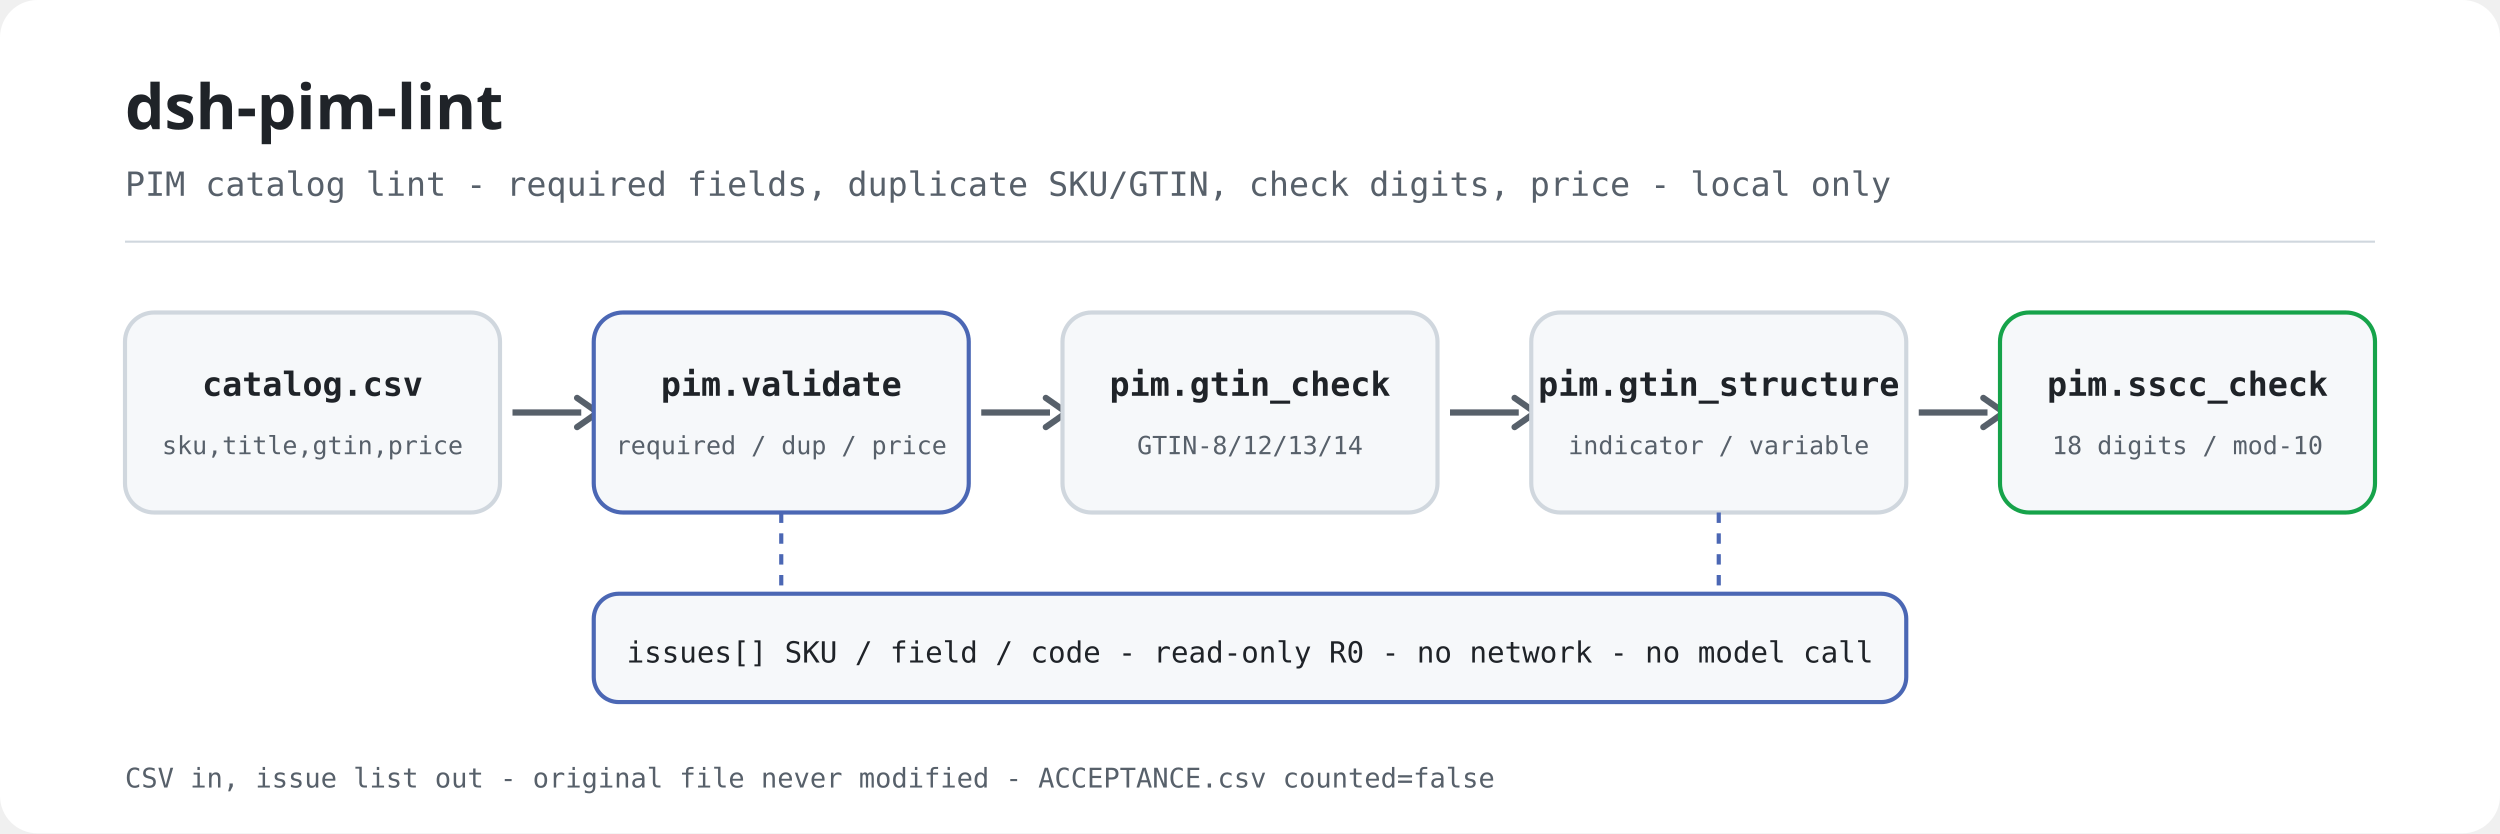
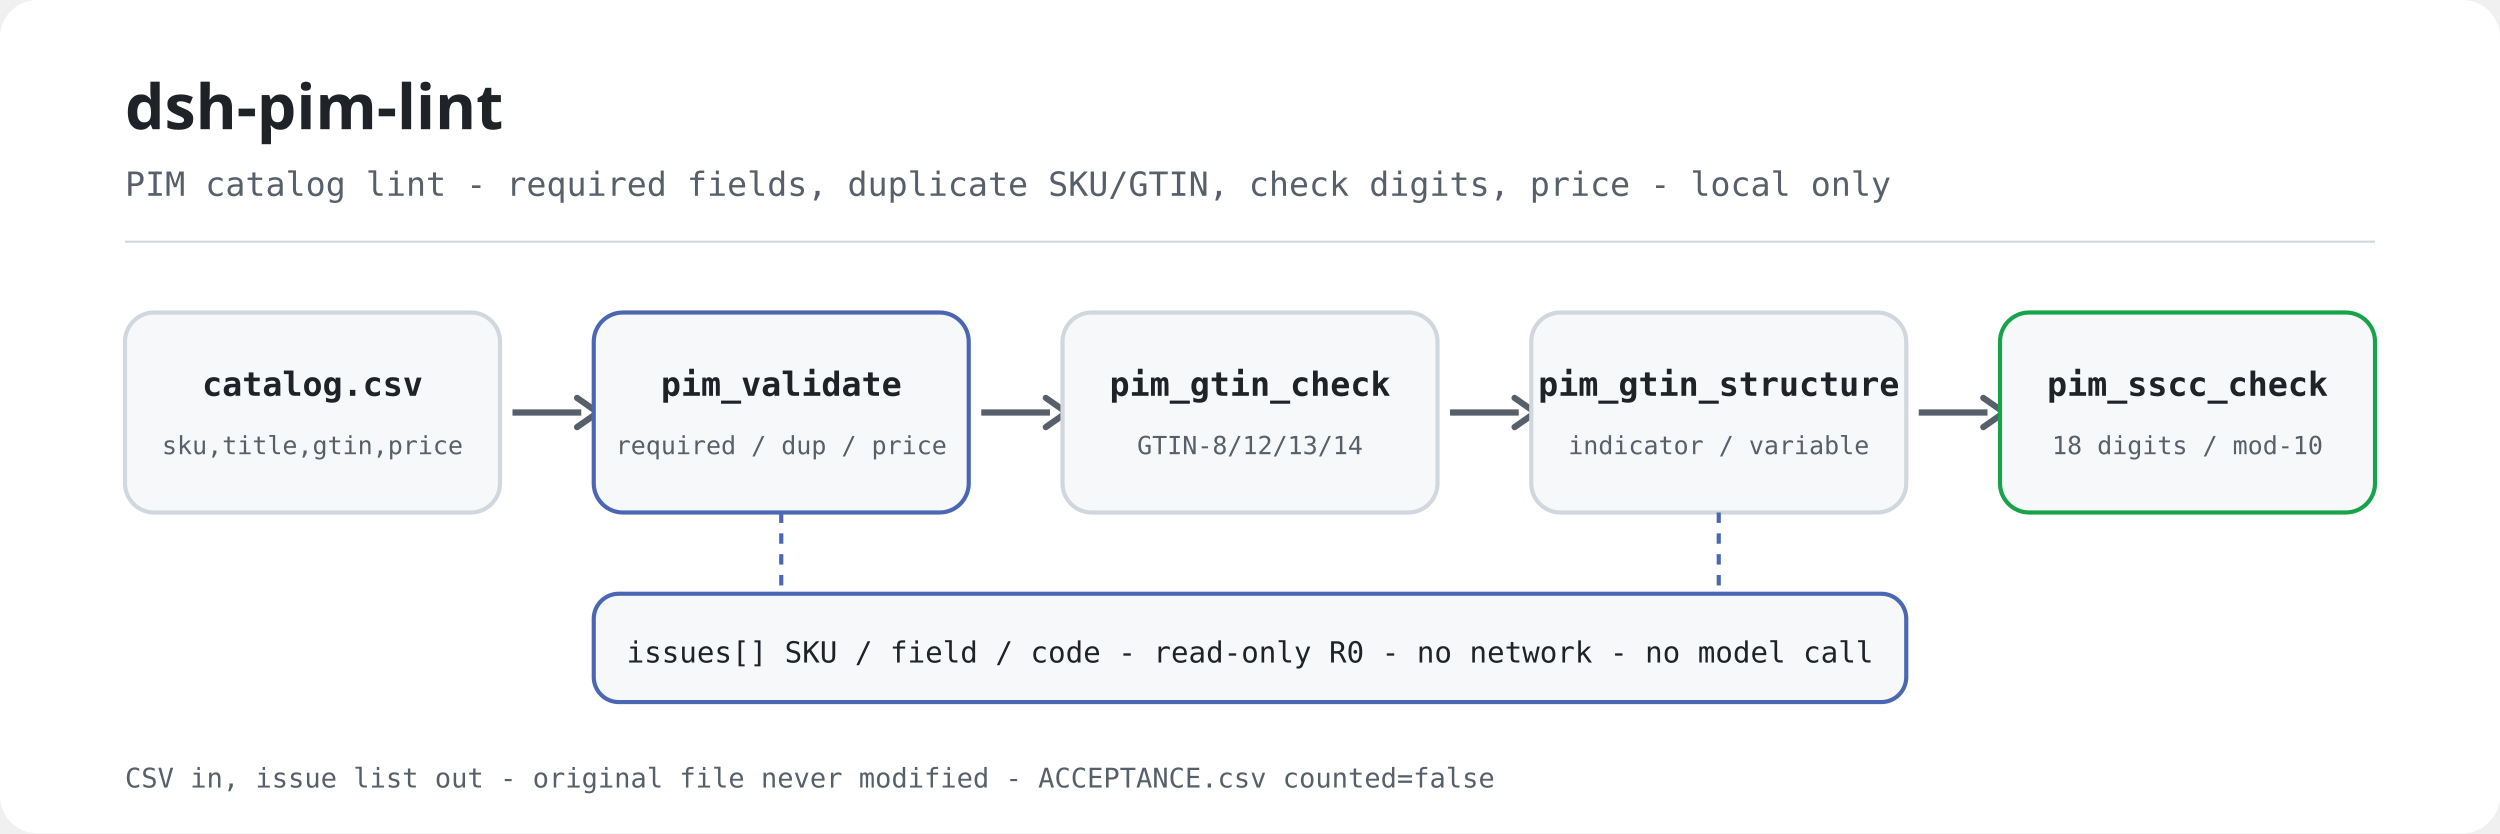
<svg xmlns="http://www.w3.org/2000/svg" width="1200" height="400" viewBox="0 0 1200 400" role="img" aria-label="dsh-pim-lint tool chain">
  <rect width="1200" height="400" rx="18" fill="#ffffff" />
  <text x="60" y="62" fill="#1f2328" font-family="ui-sans-serif,system-ui,sans-serif" font-size="30" font-weight="700">dsh-pim-lint</text>
  <text x="60" y="94" fill="#57606a" font-family="ui-monospace,monospace" font-size="16">PIM catalog lint - required fields, duplicate SKU/GTIN, check digits, price - local only</text>
  <line x1="60" y1="116" x2="1140" y2="116" stroke="#d0d7de" />
  <rect x="60" y="150" width="180" height="96" rx="14" fill="#f6f8fa" stroke="#d0d7de" stroke-width="2" />
  <text x="150" y="190" fill="#1f2328" text-anchor="middle" font-family="ui-monospace,monospace" font-size="16" font-weight="700">catalog.csv</text>
  <text x="150" y="218" fill="#57606a" text-anchor="middle" font-family="ui-monospace,monospace" font-size="12">sku,title,gtin,price</text>
  <path d="M246 198h33" stroke="#57606a" stroke-width="3" />
  <path d="M277 191l10 7-10 7" fill="none" stroke="#57606a" stroke-width="3" stroke-linecap="round" stroke-linejoin="round" />
  <rect x="285" y="150" width="180" height="96" rx="14" fill="#f6f8fa" stroke="#4B67B4" stroke-width="2" />
-   <text x="375" y="190" fill="#1f2328" text-anchor="middle" font-family="ui-monospace,monospace" font-size="16" font-weight="700">pim.validate</text>
+   <text x="375" y="190" fill="#1f2328" text-anchor="middle" font-family="ui-monospace,monospace" font-size="16" font-weight="700">pim_validate</text>
  <text x="375" y="218" fill="#57606a" text-anchor="middle" font-family="ui-monospace,monospace" font-size="12">required / dup / price</text>
  <path d="M471 198h33" stroke="#57606a" stroke-width="3" />
  <path d="M502 191l10 7-10 7" fill="none" stroke="#57606a" stroke-width="3" stroke-linecap="round" stroke-linejoin="round" />
  <rect x="510" y="150" width="180" height="96" rx="14" fill="#f6f8fa" stroke="#d0d7de" stroke-width="2" />
-   <text x="600" y="190" fill="#1f2328" text-anchor="middle" font-family="ui-monospace,monospace" font-size="16" font-weight="700">pim.gtin_check</text>
+   <text x="600" y="190" fill="#1f2328" text-anchor="middle" font-family="ui-monospace,monospace" font-size="16" font-weight="700">pim_gtin_check</text>
  <text x="600" y="218" fill="#57606a" text-anchor="middle" font-family="ui-monospace,monospace" font-size="12">GTIN-8/12/13/14</text>
  <path d="M696 198h33" stroke="#57606a" stroke-width="3" />
  <path d="M727 191l10 7-10 7" fill="none" stroke="#57606a" stroke-width="3" stroke-linecap="round" stroke-linejoin="round" />
  <rect x="735" y="150" width="180" height="96" rx="14" fill="#f6f8fa" stroke="#d0d7de" stroke-width="2" />
-   <text x="825" y="190" fill="#1f2328" text-anchor="middle" font-family="ui-monospace,monospace" font-size="16" font-weight="700">pim.gtin_structure</text>
+   <text x="825" y="190" fill="#1f2328" text-anchor="middle" font-family="ui-monospace,monospace" font-size="16" font-weight="700">pim_gtin_structure</text>
  <text x="825" y="218" fill="#57606a" text-anchor="middle" font-family="ui-monospace,monospace" font-size="12">indicator / variable</text>
  <path d="M921 198h33" stroke="#57606a" stroke-width="3" />
  <path d="M952 191l10 7-10 7" fill="none" stroke="#57606a" stroke-width="3" stroke-linecap="round" stroke-linejoin="round" />
  <rect x="960" y="150" width="180" height="96" rx="14" fill="#f6f8fa" stroke="#16a34a" stroke-width="2" />
-   <text x="1050" y="190" fill="#1f2328" text-anchor="middle" font-family="ui-monospace,monospace" font-size="16" font-weight="700">pim.sscc_check</text>
+   <text x="1050" y="190" fill="#1f2328" text-anchor="middle" font-family="ui-monospace,monospace" font-size="16" font-weight="700">pim_sscc_check</text>
  <text x="1050" y="218" fill="#57606a" text-anchor="middle" font-family="ui-monospace,monospace" font-size="12">18 digits / mod-10</text>
  <path d="M375 246v39" stroke="#4B67B4" stroke-width="2" stroke-dasharray="5 5" />
  <path d="M825 246v39" stroke="#4B67B4" stroke-width="2" stroke-dasharray="5 5" />
  <rect x="285" y="285" width="630" height="52" rx="12" fill="#f6f8fa" stroke="#4B67B4" stroke-width="2" />
  <text x="600" y="318" fill="#1f2328" text-anchor="middle" font-family="ui-monospace,monospace" font-size="14">issues[] SKU / field / code - read-only R0 - no network - no model call</text>
  <text x="60" y="378" fill="#57606a" font-family="ui-monospace,monospace" font-size="13">CSV in, issue list out - original file never modified - ACCEPTANCE.csv counted=false</text>
</svg>
